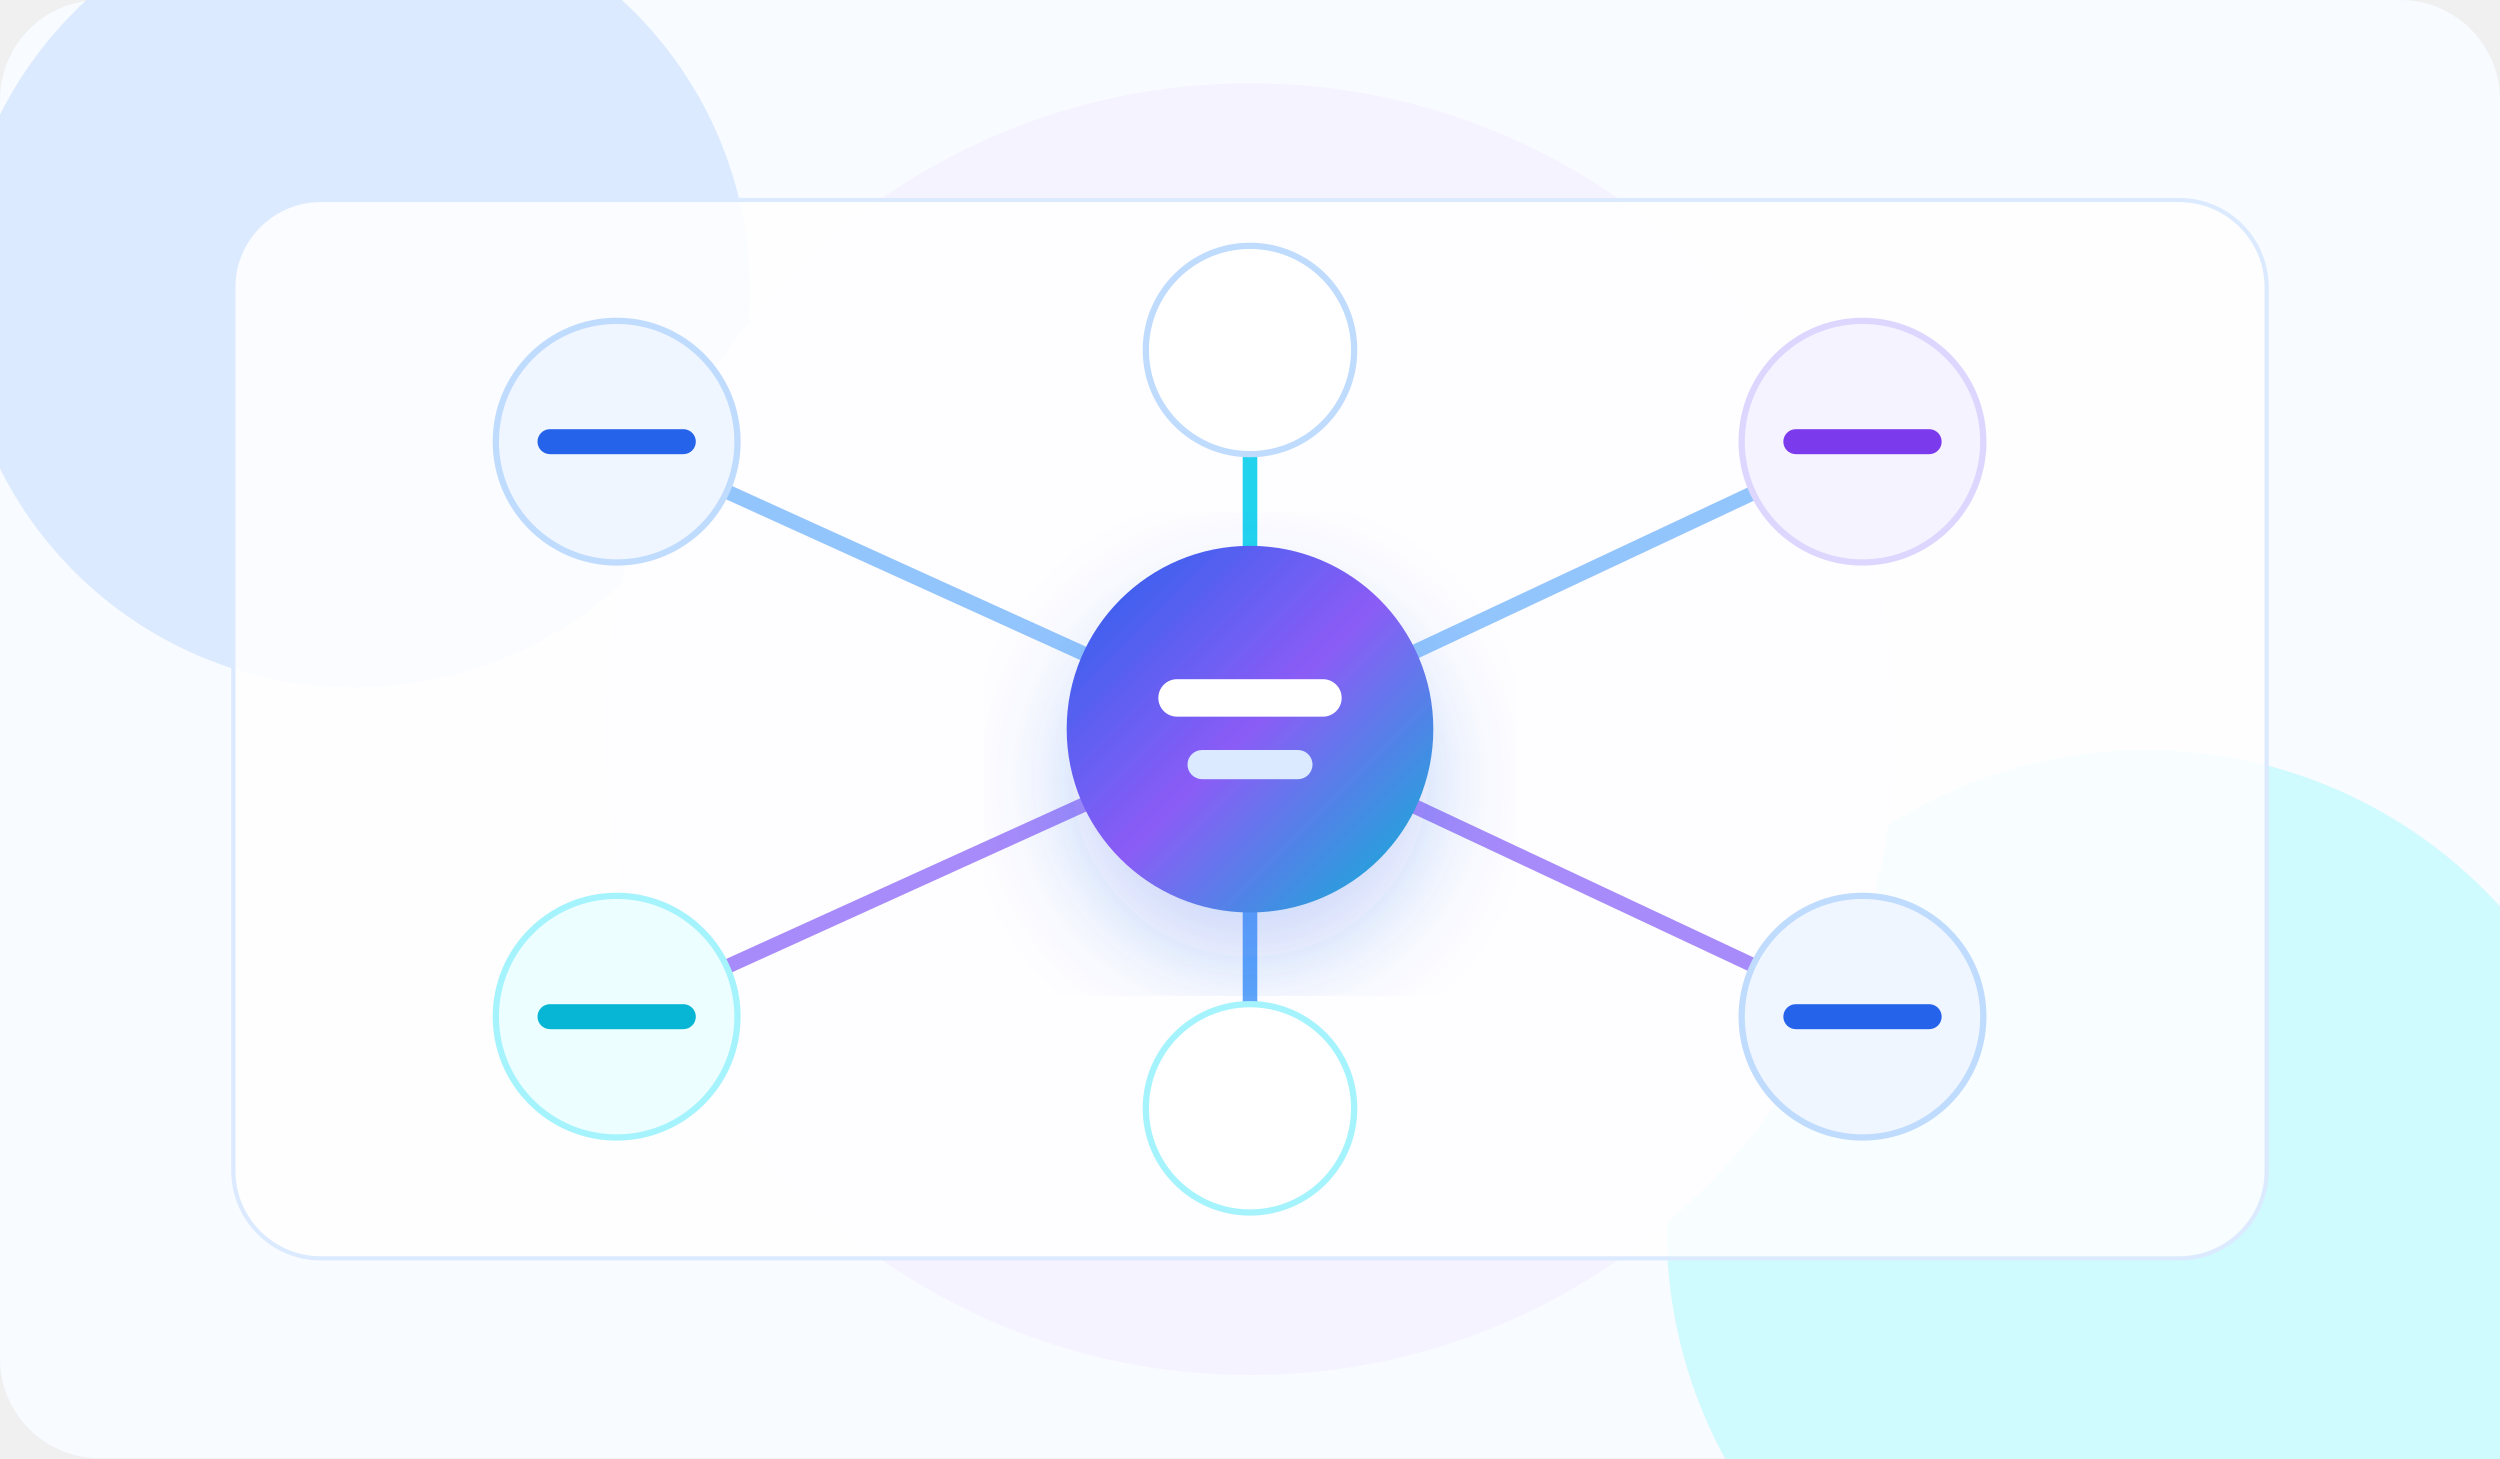
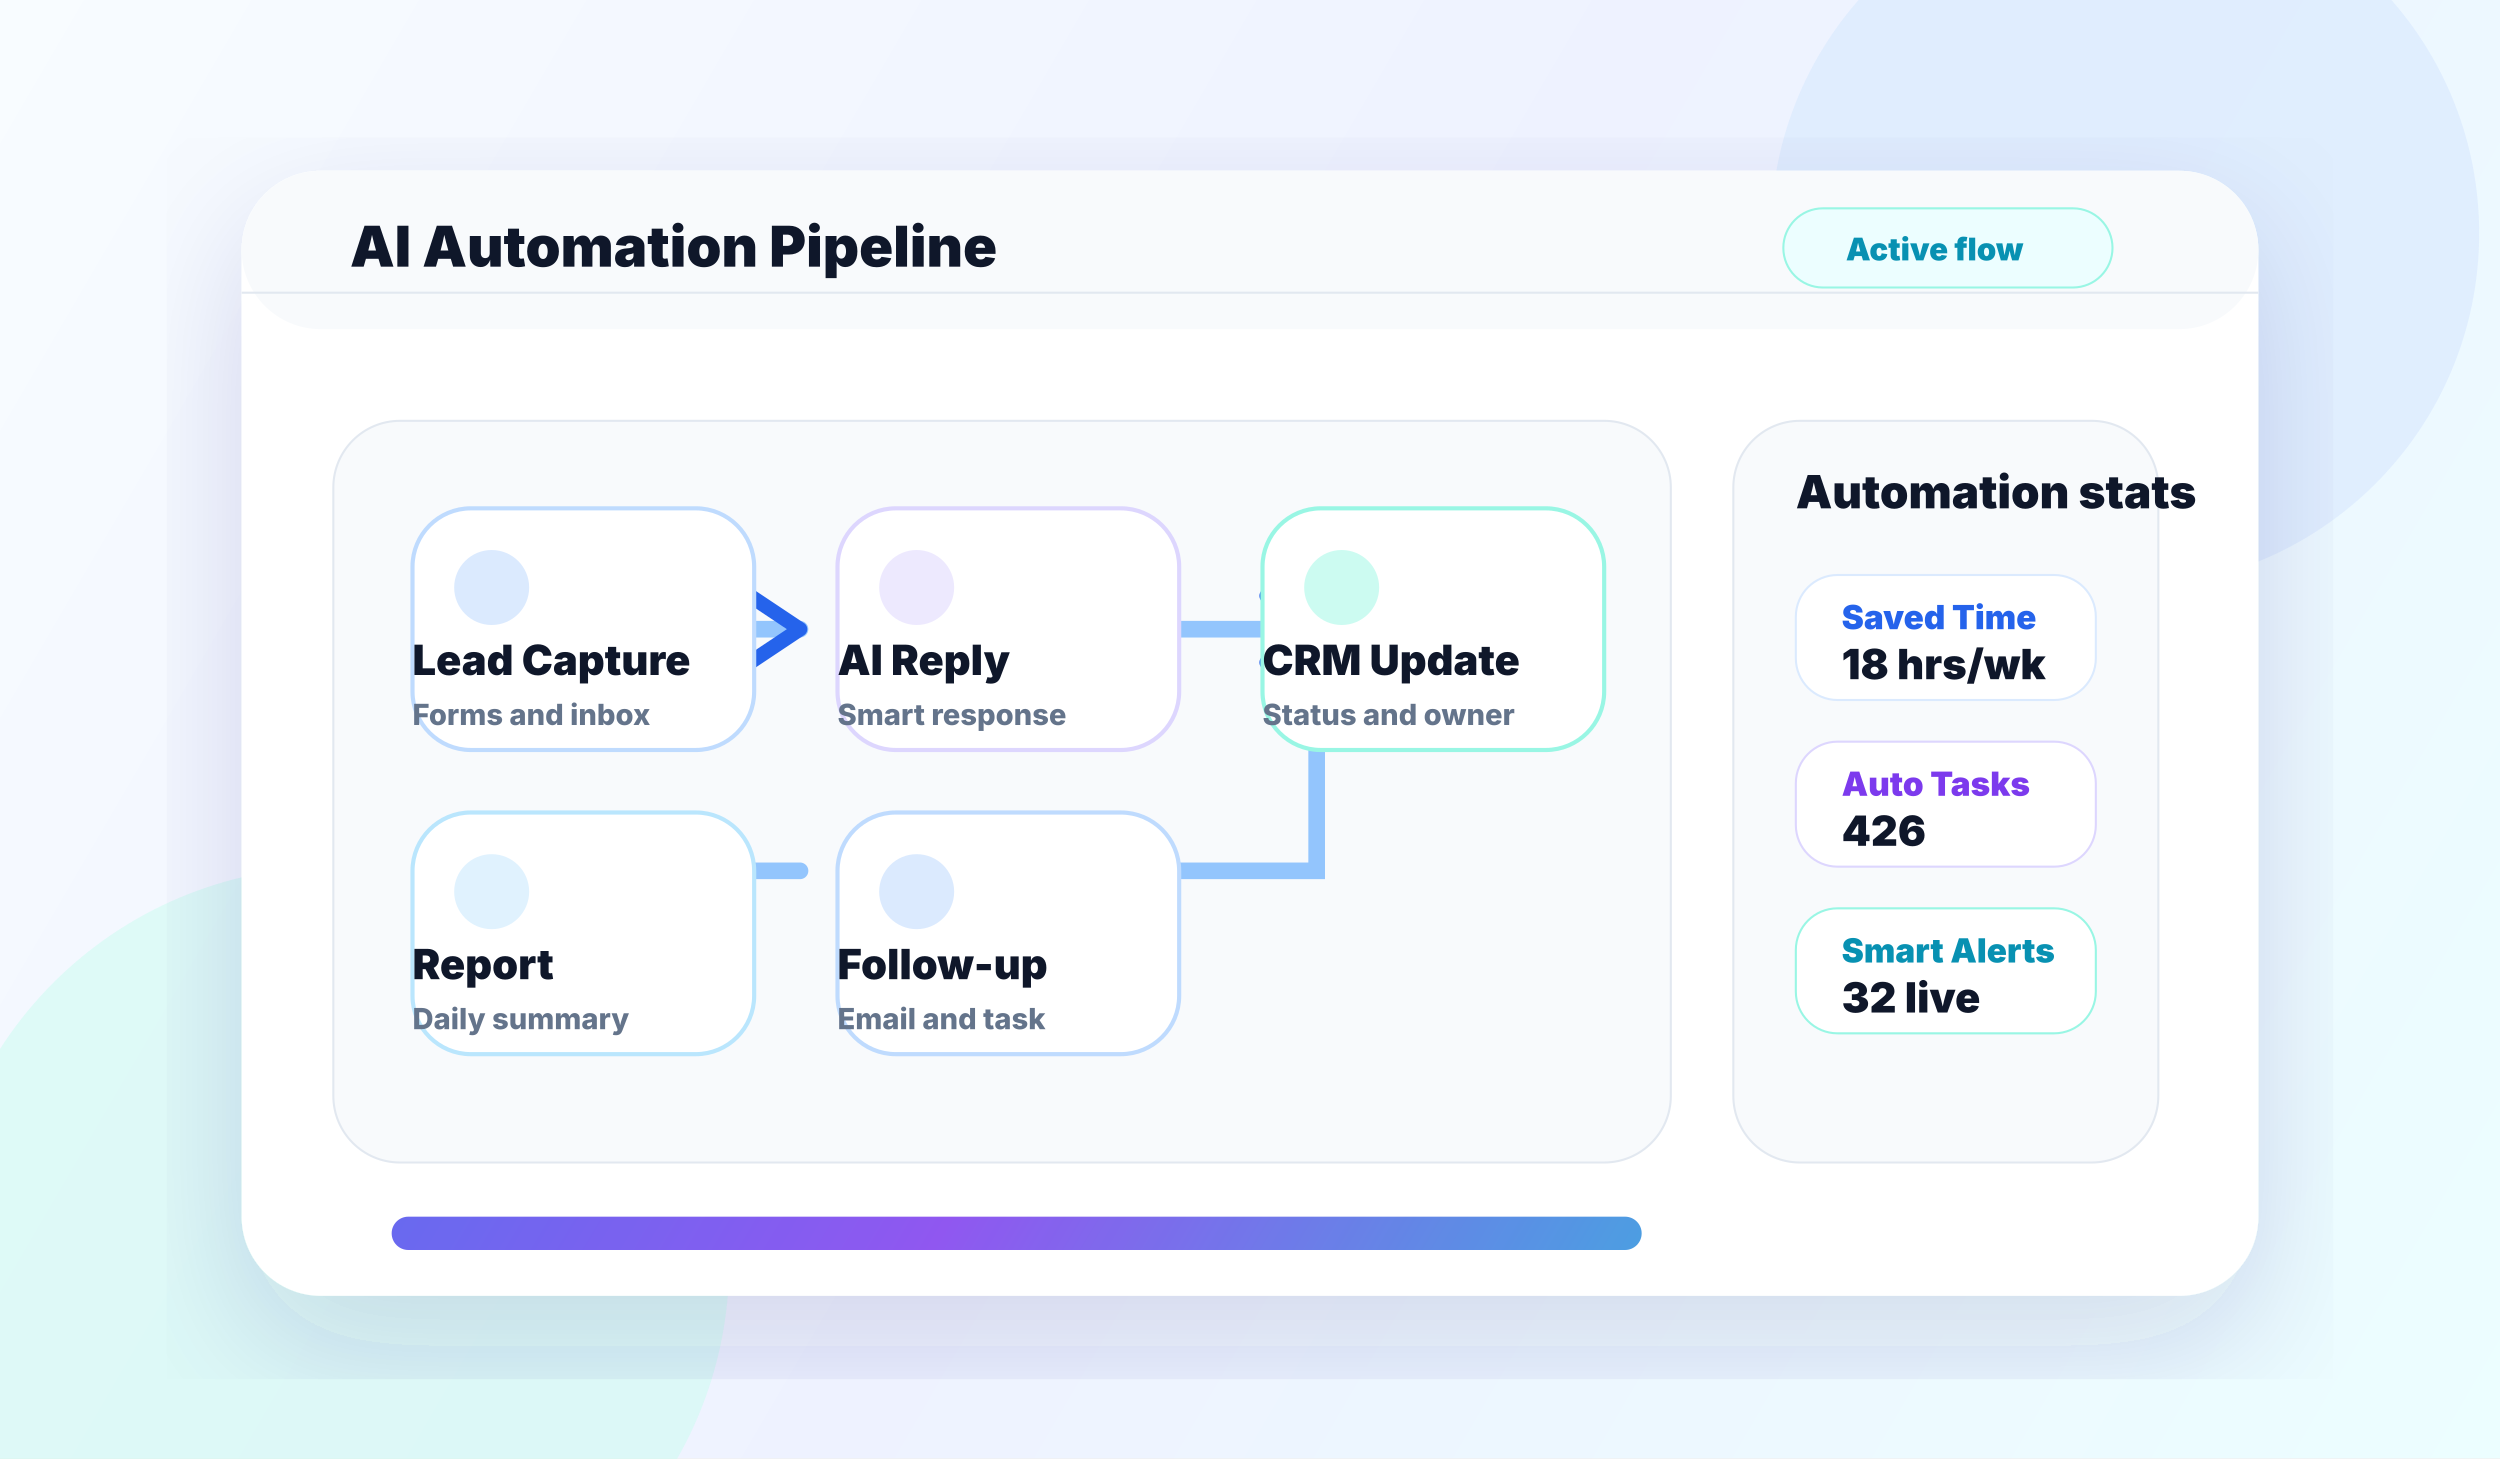
<svg xmlns="http://www.w3.org/2000/svg" width="1200" height="700" viewBox="0 0 1200 700" fill="none">
-   <rect width="1200" height="700" rx="48" fill="#F8FBFF" />
-   <circle cx="170" cy="140" r="190" fill="#DBEAFE" />
-   <circle cx="1030" cy="590" r="230" fill="#CFFAFE" />
-   <circle cx="600" cy="350" r="310" fill="#F5F3FF" />
-   <rect x="112" y="96" width="976" height="508" rx="42" fill="white" fill-opacity="0.86" stroke="#DBEAFE" stroke-width="2" />
-   <path d="M296 212L600 350L894 212" stroke="#93C5FD" stroke-width="7" stroke-linecap="round" />
-   <path d="M296 488L600 350L894 488" stroke="#A78BFA" stroke-width="7" stroke-linecap="round" />
-   <path d="M600 350V168" stroke="#22D3EE" stroke-width="7" stroke-linecap="round" />
-   <path d="M600 350V532" stroke="#60A5FA" stroke-width="7" stroke-linecap="round" />
-   <circle cx="600" cy="350" r="88" fill="url(#ai)" filter="url(#shadow)" />
-   <circle cx="296" cy="212" r="58" fill="#EFF6FF" stroke="#BFDBFE" stroke-width="3" />
-   <circle cx="894" cy="212" r="58" fill="#F5F3FF" stroke="#DDD6FE" stroke-width="3" />
-   <circle cx="296" cy="488" r="58" fill="#ECFEFF" stroke="#A5F3FC" stroke-width="3" />
-   <circle cx="894" cy="488" r="58" fill="#EFF6FF" stroke="#BFDBFE" stroke-width="3" />
-   <circle cx="600" cy="168" r="50" fill="#FFFFFF" stroke="#BFDBFE" stroke-width="3" />
-   <circle cx="600" cy="532" r="50" fill="#FFFFFF" stroke="#A5F3FC" stroke-width="3" />
-   <rect x="556" y="326" width="88" height="18" rx="9" fill="white" />
-   <rect x="570" y="360" width="60" height="14" rx="7" fill="#DBEAFE" />
-   <rect x="258" y="206" width="76" height="12" rx="6" fill="#2563EB" />
-   <rect x="856" y="206" width="76" height="12" rx="6" fill="#7C3AED" />
-   <rect x="258" y="482" width="76" height="12" rx="6" fill="#06B6D4" />
-   <rect x="856" y="482" width="76" height="12" rx="6" fill="#2563EB" />
  <defs>
-     <linearGradient id="ai" x1="512" y1="262" x2="688" y2="438" gradientUnits="userSpaceOnUse">
+     <linearGradient id="bg" x1="0" y1="0" x2="1200" y2="700" gradientUnits="userSpaceOnUse">
+       <stop stop-color="#F8FCFF" />
+       <stop offset="0.5" stop-color="#EEF2FF" />
+       <stop offset="1" stop-color="#ECFEFF" />
+     </linearGradient>
+     <linearGradient id="accent" x1="220" y1="128" x2="970" y2="576" gradientUnits="userSpaceOnUse">
      <stop stop-color="#2563EB" />
-       <stop offset="0.5" stop-color="#8B5CF6" />
+       <stop offset="0.5" stop-color="#7C3AED" />
      <stop offset="1" stop-color="#06B6D4" />
    </linearGradient>
-     <filter id="shadow" x="472" y="222" width="256" height="256" filterUnits="userSpaceOnUse" color-interpolation-filters="sRGB">
-       <feDropShadow dx="0" dy="24" stdDeviation="24" flood-color="#2563EB" flood-opacity="0.24" />
+     <filter id="shadow" x="80" y="42" width="1040" height="620" filterUnits="userSpaceOnUse" color-interpolation-filters="sRGB">
+       <feDropShadow dx="0" dy="24" stdDeviation="34" flood-color="#312E81" flood-opacity="0.15" />
    </filter>
  </defs>
+   <rect width="1200" height="700" fill="url(#bg)" />
+   <circle cx="1020" cy="112" r="170" fill="#DBEAFE" opacity="0.72" />
+   <circle cx="160" cy="606" r="190" fill="#CCFBF1" opacity="0.55" />
+   <rect x="116" y="82" width="968" height="540" rx="38" fill="white" filter="url(#shadow)" />
+   <rect x="116" y="82" width="968" height="76" rx="38" fill="#F8FAFC" />
+   <rect x="116" y="140" width="968" height="1" fill="#E2E8F0" />
+   <text x="168" y="128" font-family="Inter, Arial, sans-serif" font-size="27" font-weight="900" fill="#0F172A">AI Automation Pipeline</text>
+   <rect x="856" y="100" width="158" height="38" rx="19" fill="#ECFEFF" stroke="#99F6E4" />
+   <text x="886" y="125" font-family="Inter, Arial, sans-serif" font-size="15" font-weight="900" fill="#0891B2">Active flow</text>
+   <rect x="160" y="202" width="642" height="356" rx="32" fill="#F8FAFC" stroke="#E2E8F0" />
+   <path d="M250 302H384M496 302H632M632 302V418H496M384 418H250" stroke="#93C5FD" stroke-width="8" stroke-linecap="round" />
+   <path d="M360 286L384 302L360 318M608 286L632 302L608 318M520 402L496 418L520 434M274 402L250 418L274 434" stroke="#2563EB" stroke-width="7" stroke-linecap="round" stroke-linejoin="round" />
+   <rect x="198" y="244" width="164" height="116" rx="28" fill="white" stroke="#BFDBFE" stroke-width="2" />
+   <circle cx="236" cy="282" r="18" fill="#DBEAFE" />
+   <text x="198" y="324" font-family="Inter, Arial, sans-serif" font-size="20" font-weight="900" fill="#0F172A">Lead Capture</text>
+   <text x="198" y="348" font-family="Inter, Arial, sans-serif" font-size="14" font-weight="800" fill="#64748B">Forms and inbox</text>
+   <rect x="402" y="244" width="164" height="116" rx="28" fill="white" stroke="#DDD6FE" stroke-width="2" />
+   <circle cx="440" cy="282" r="18" fill="#EDE9FE" />
+   <text x="402" y="324" font-family="Inter, Arial, sans-serif" font-size="20" font-weight="900" fill="#0F172A">AI Reply</text>
+   <text x="402" y="348" font-family="Inter, Arial, sans-serif" font-size="14" font-weight="800" fill="#64748B">Smart response</text>
+   <rect x="606" y="244" width="164" height="116" rx="28" fill="white" stroke="#99F6E4" stroke-width="2" />
+   <circle cx="644" cy="282" r="18" fill="#CCFBF1" />
+   <text x="606" y="324" font-family="Inter, Arial, sans-serif" font-size="20" font-weight="900" fill="#0F172A">CRM Update</text>
+   <text x="606" y="348" font-family="Inter, Arial, sans-serif" font-size="14" font-weight="800" fill="#64748B">Status and owner</text>
+   <rect x="402" y="390" width="164" height="116" rx="28" fill="white" stroke="#BFDBFE" stroke-width="2" />
+   <circle cx="440" cy="428" r="18" fill="#DBEAFE" />
+   <text x="402" y="470" font-family="Inter, Arial, sans-serif" font-size="20" font-weight="900" fill="#0F172A">Follow-up</text>
+   <text x="402" y="494" font-family="Inter, Arial, sans-serif" font-size="14" font-weight="800" fill="#64748B">Email and task</text>
+   <rect x="198" y="390" width="164" height="116" rx="28" fill="white" stroke="#BAE6FD" stroke-width="2" />
+   <circle cx="236" cy="428" r="18" fill="#E0F2FE" />
+   <text x="198" y="470" font-family="Inter, Arial, sans-serif" font-size="20" font-weight="900" fill="#0F172A">Report</text>
+   <text x="198" y="494" font-family="Inter, Arial, sans-serif" font-size="14" font-weight="800" fill="#64748B">Daily summary</text>
+   <rect x="832" y="202" width="204" height="356" rx="32" fill="#F8FAFC" stroke="#E2E8F0" />
+   <text x="862" y="244" font-family="Inter, Arial, sans-serif" font-size="22" font-weight="900" fill="#0F172A">Automation stats</text>
+   <rect x="862" y="276" width="144" height="60" rx="20" fill="white" stroke="#DBEAFE" />
+   <text x="884" y="302" font-family="Inter, Arial, sans-serif" font-size="16" font-weight="900" fill="#2563EB">Saved Time</text>
+   <text x="884" y="326" font-family="Inter, Arial, sans-serif" font-size="20" font-weight="900" fill="#0F172A">18 hrs/wk</text>
+   <rect x="862" y="356" width="144" height="60" rx="20" fill="white" stroke="#DDD6FE" />
+   <text x="884" y="382" font-family="Inter, Arial, sans-serif" font-size="16" font-weight="900" fill="#7C3AED">Auto Tasks</text>
+   <text x="884" y="406" font-family="Inter, Arial, sans-serif" font-size="20" font-weight="900" fill="#0F172A">426</text>
+   <rect x="862" y="436" width="144" height="60" rx="20" fill="white" stroke="#99F6E4" />
+   <text x="884" y="462" font-family="Inter, Arial, sans-serif" font-size="16" font-weight="900" fill="#0891B2">Smart Alerts</text>
+   <text x="884" y="486" font-family="Inter, Arial, sans-serif" font-size="20" font-weight="900" fill="#0F172A">32 live</text>
+   <rect x="188" y="584" width="600" height="16" rx="8" fill="url(#accent)" opacity="0.85" />
</svg>
